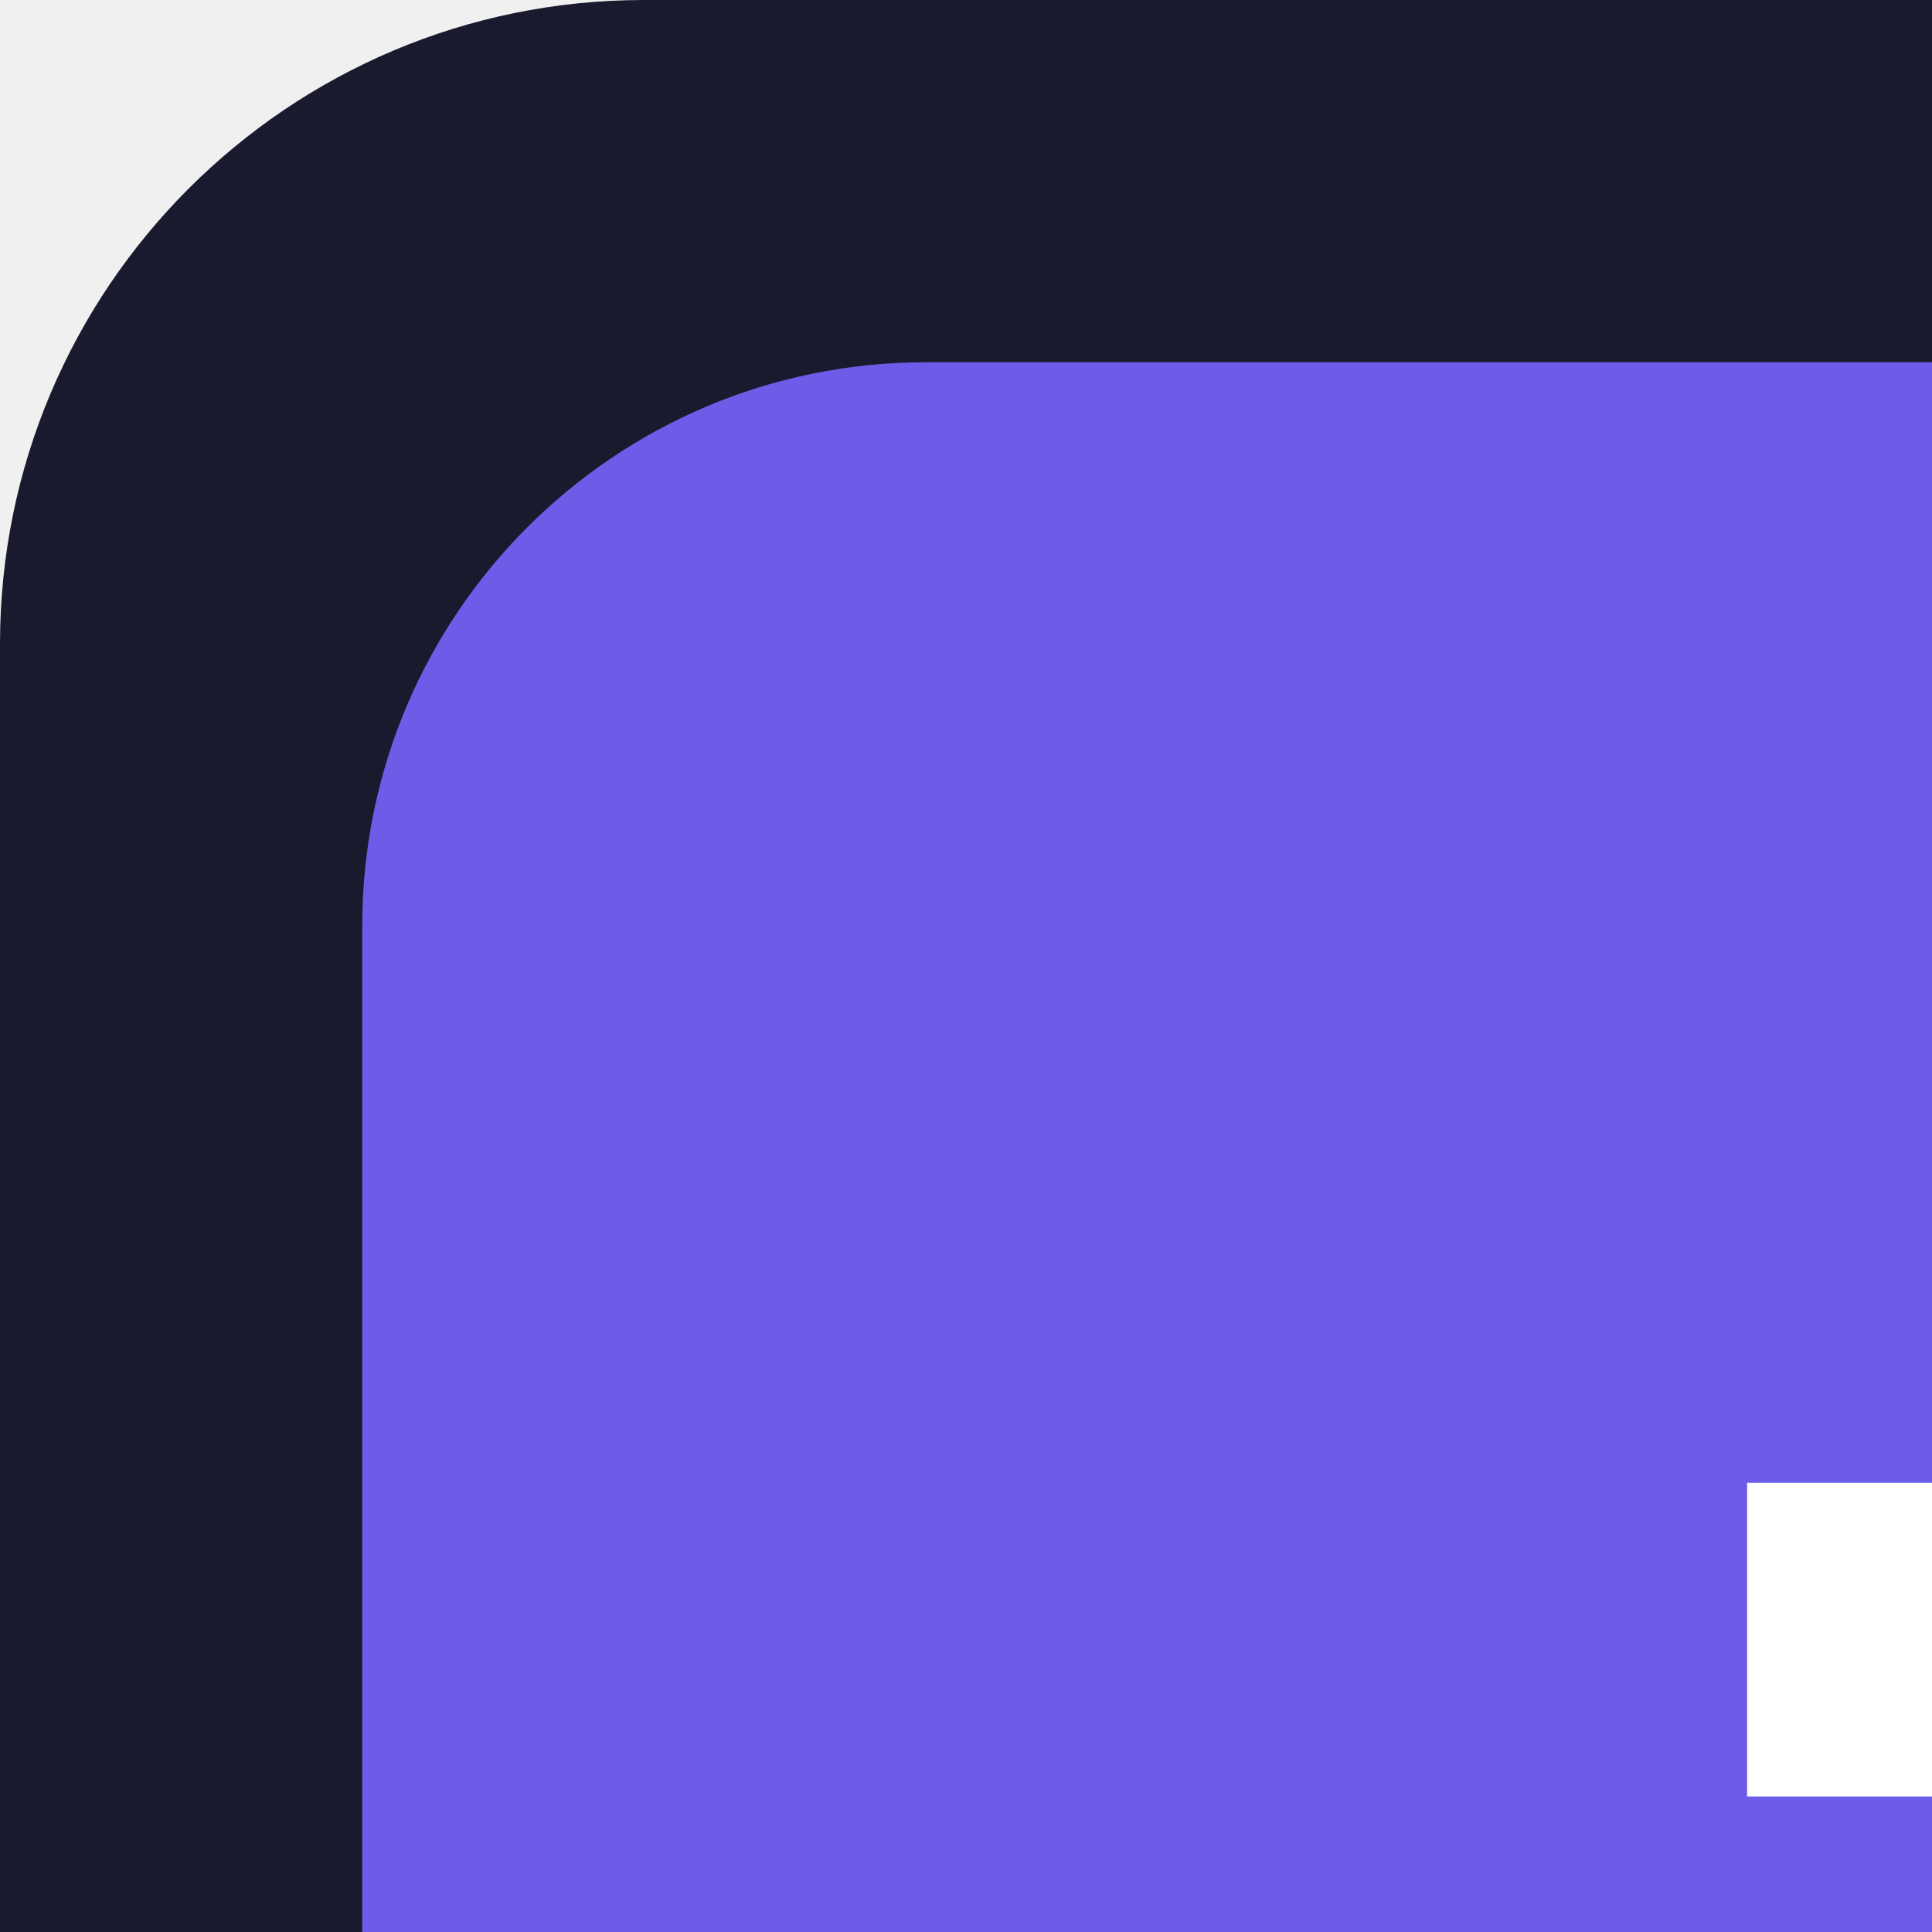
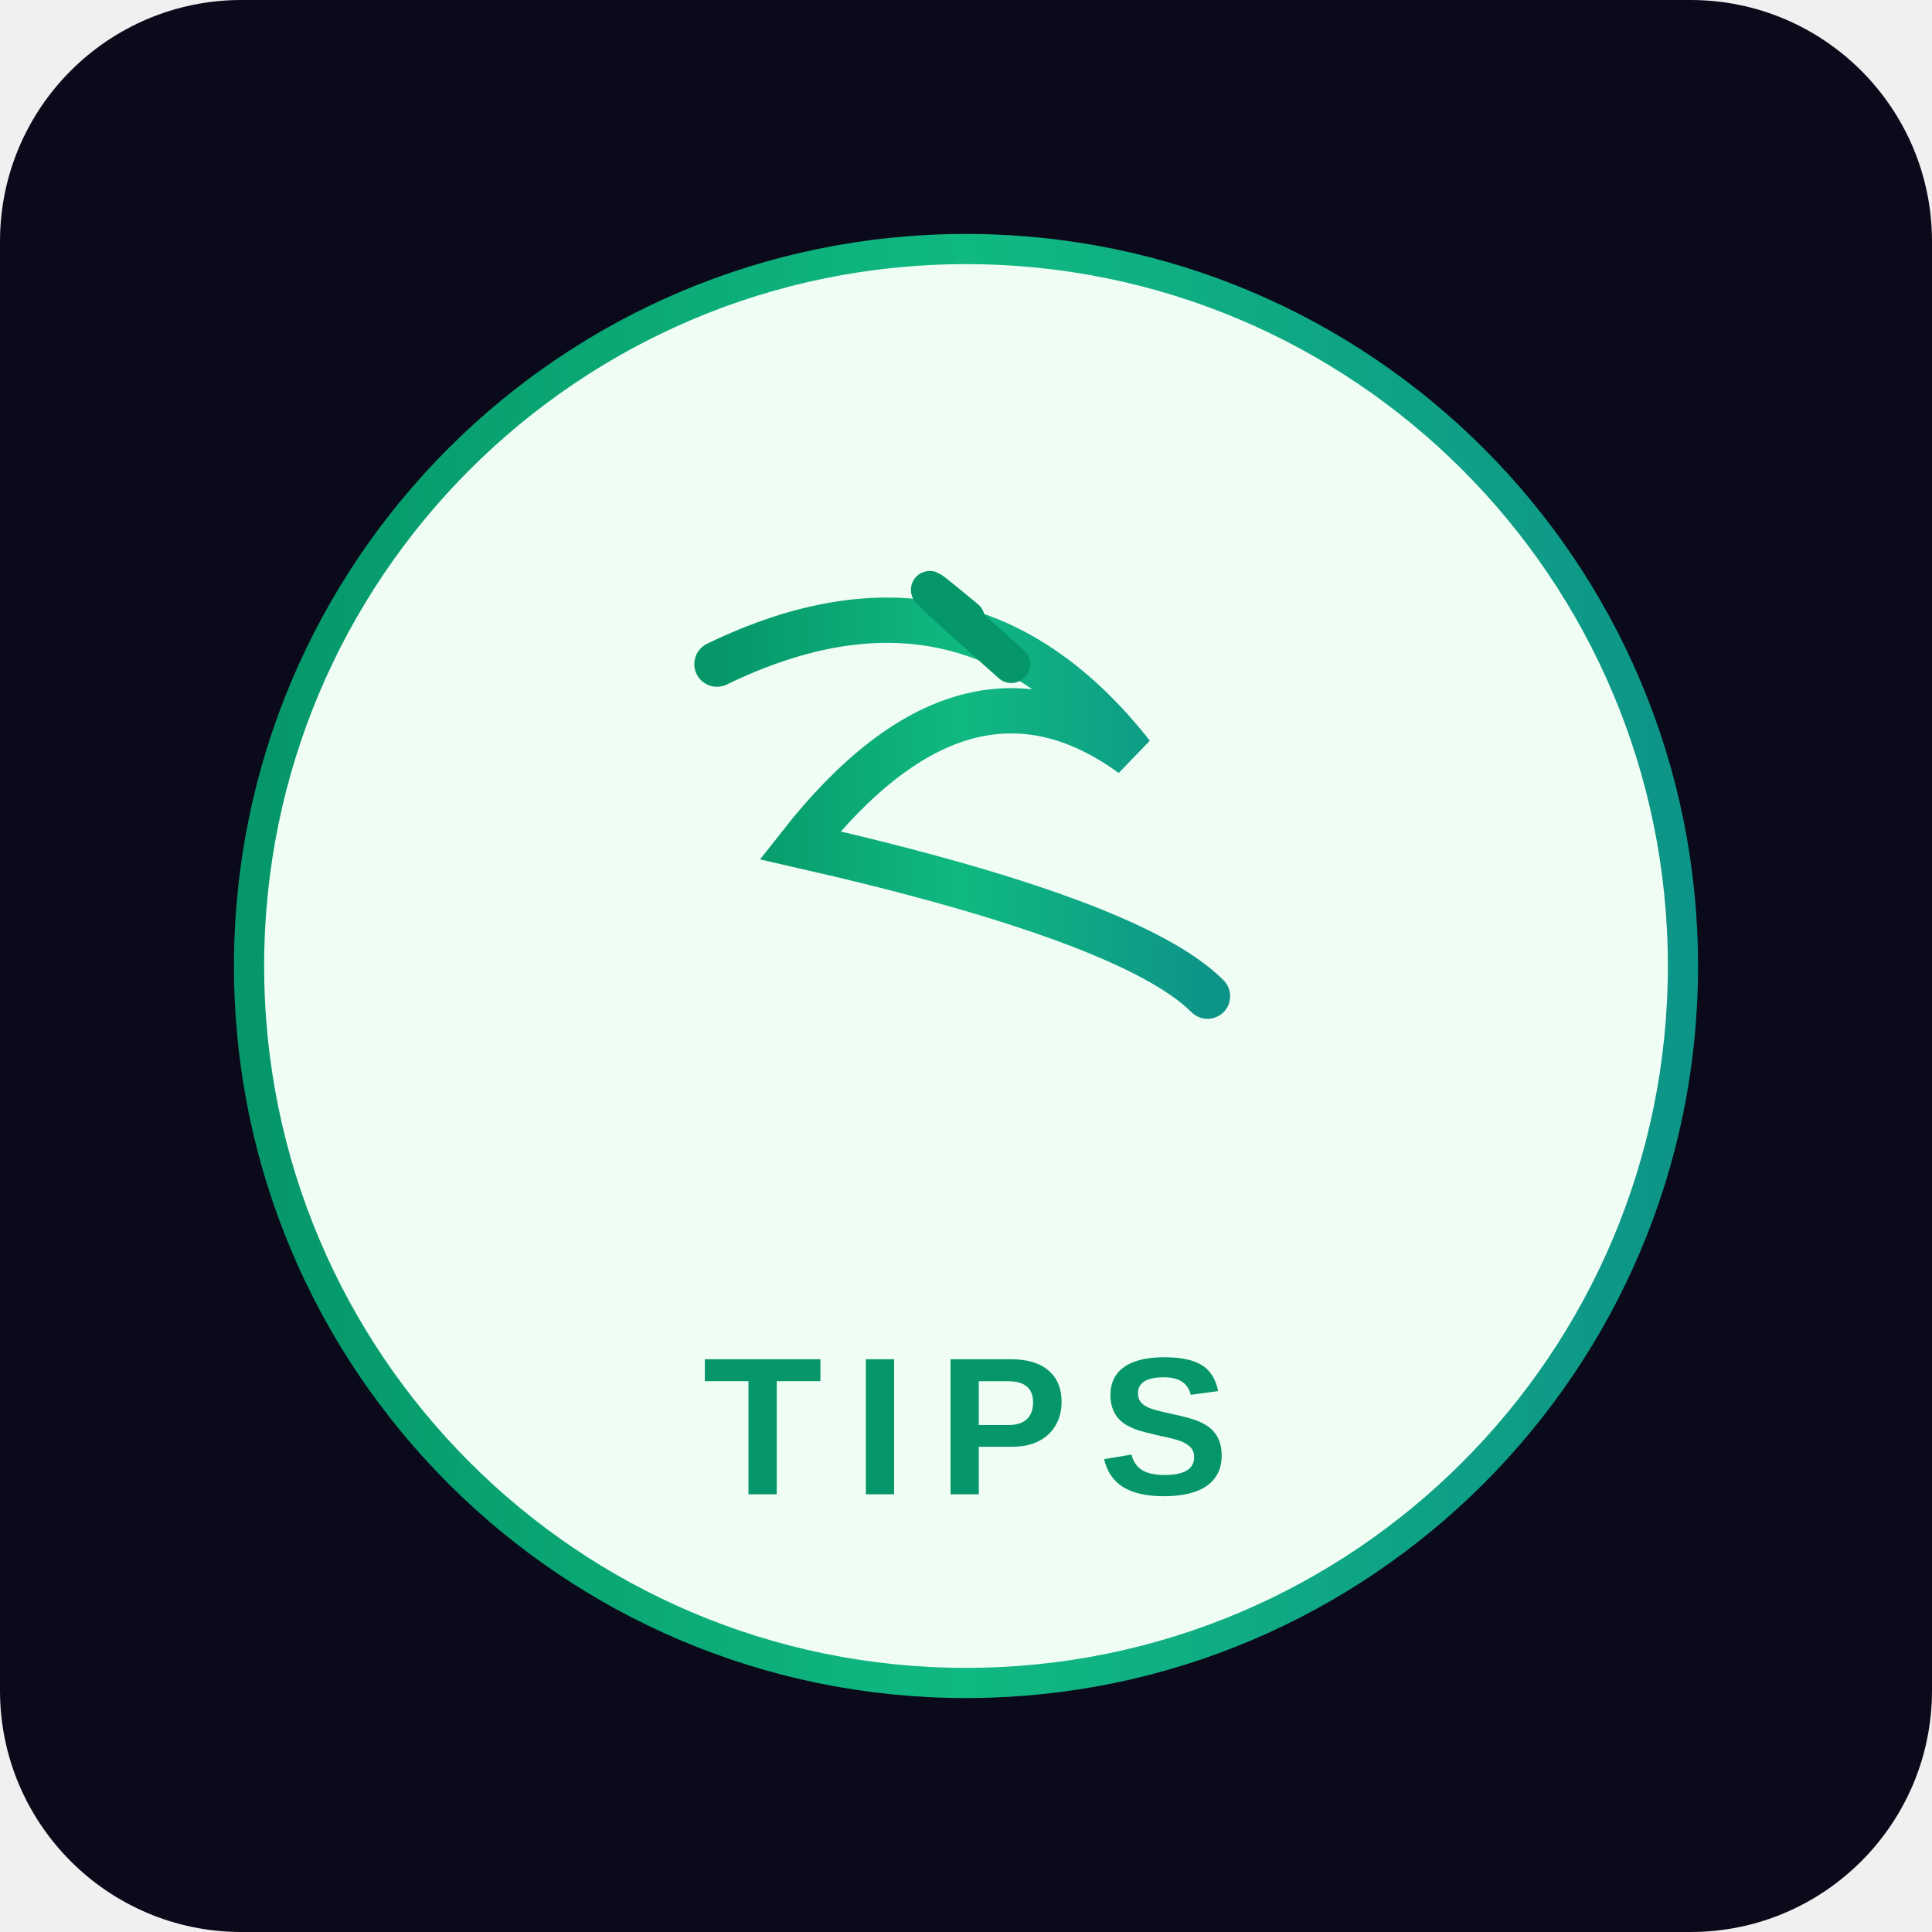
- <svg xmlns="http://www.w3.org/2000/svg" width="512" height="512" viewBox="0 0 192 192">
-   <rect width="512" height="512" rx="64" fill="#1a1a2e" />
-   <rect x="36" y="36" width="440" height="440" rx="56" fill="url(#g)" />
+ <svg xmlns="http://www.w3.org/2000/svg" width="512" height="512" viewBox="0 0 512 512">
+   <rect width="512" height="512" rx="64" fill="#0a0a1a" />
+   <circle cx="256" cy="256" r="190" fill="#f0fdf4" stroke="url(#g)" stroke-width="8" />
  <defs>
-     <linearGradient id="g" x1="0" y1="0" x2="192" y2="192">
-       <stop offset="0%" stop-color="#6c5ce7" />
-       <stop offset="100%" stop-color="#a29bfe" />
+     <linearGradient id="g" x1="0%" y1="0%" x2="100%" y2="0%">
+       <stop offset="0%" stop-color="#059669" />
+       <stop offset="50%" stop-color="#10B981" />
+       <stop offset="100%" stop-color="#0D9488" />
    </linearGradient>
  </defs>
-   <text x="256" y="340" text-anchor="middle" font-family="Arial,sans-serif" font-size="280" font-weight="800" fill="white">T</text>
+   <path d="M190,176 Q256,144 300,200 Q256,168 212,224 Q300,244 320,264" fill="none" stroke="url(#g)" stroke-width="12" stroke-linecap="round" />
+   <path d="M256,164 Q232,144 268,176" fill="none" stroke="#059669" stroke-width="10" stroke-linecap="round" />
+   <text x="256" y="396" text-anchor="middle" font-family="'Segoe UI',Arial,sans-serif" font-size="52" font-weight="700" fill="#059669" letter-spacing="8">TIPS</text>
</svg>
